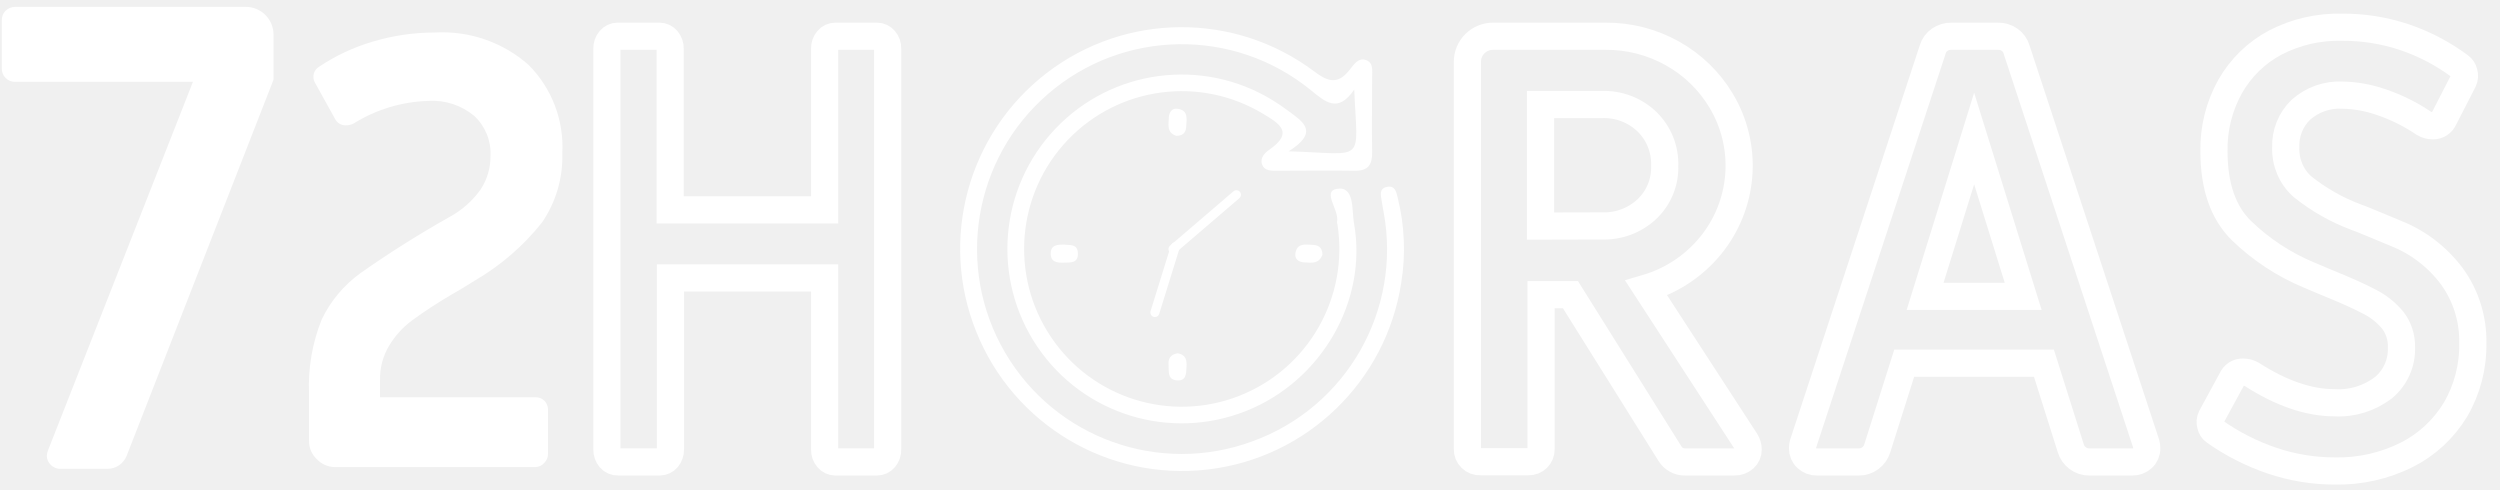
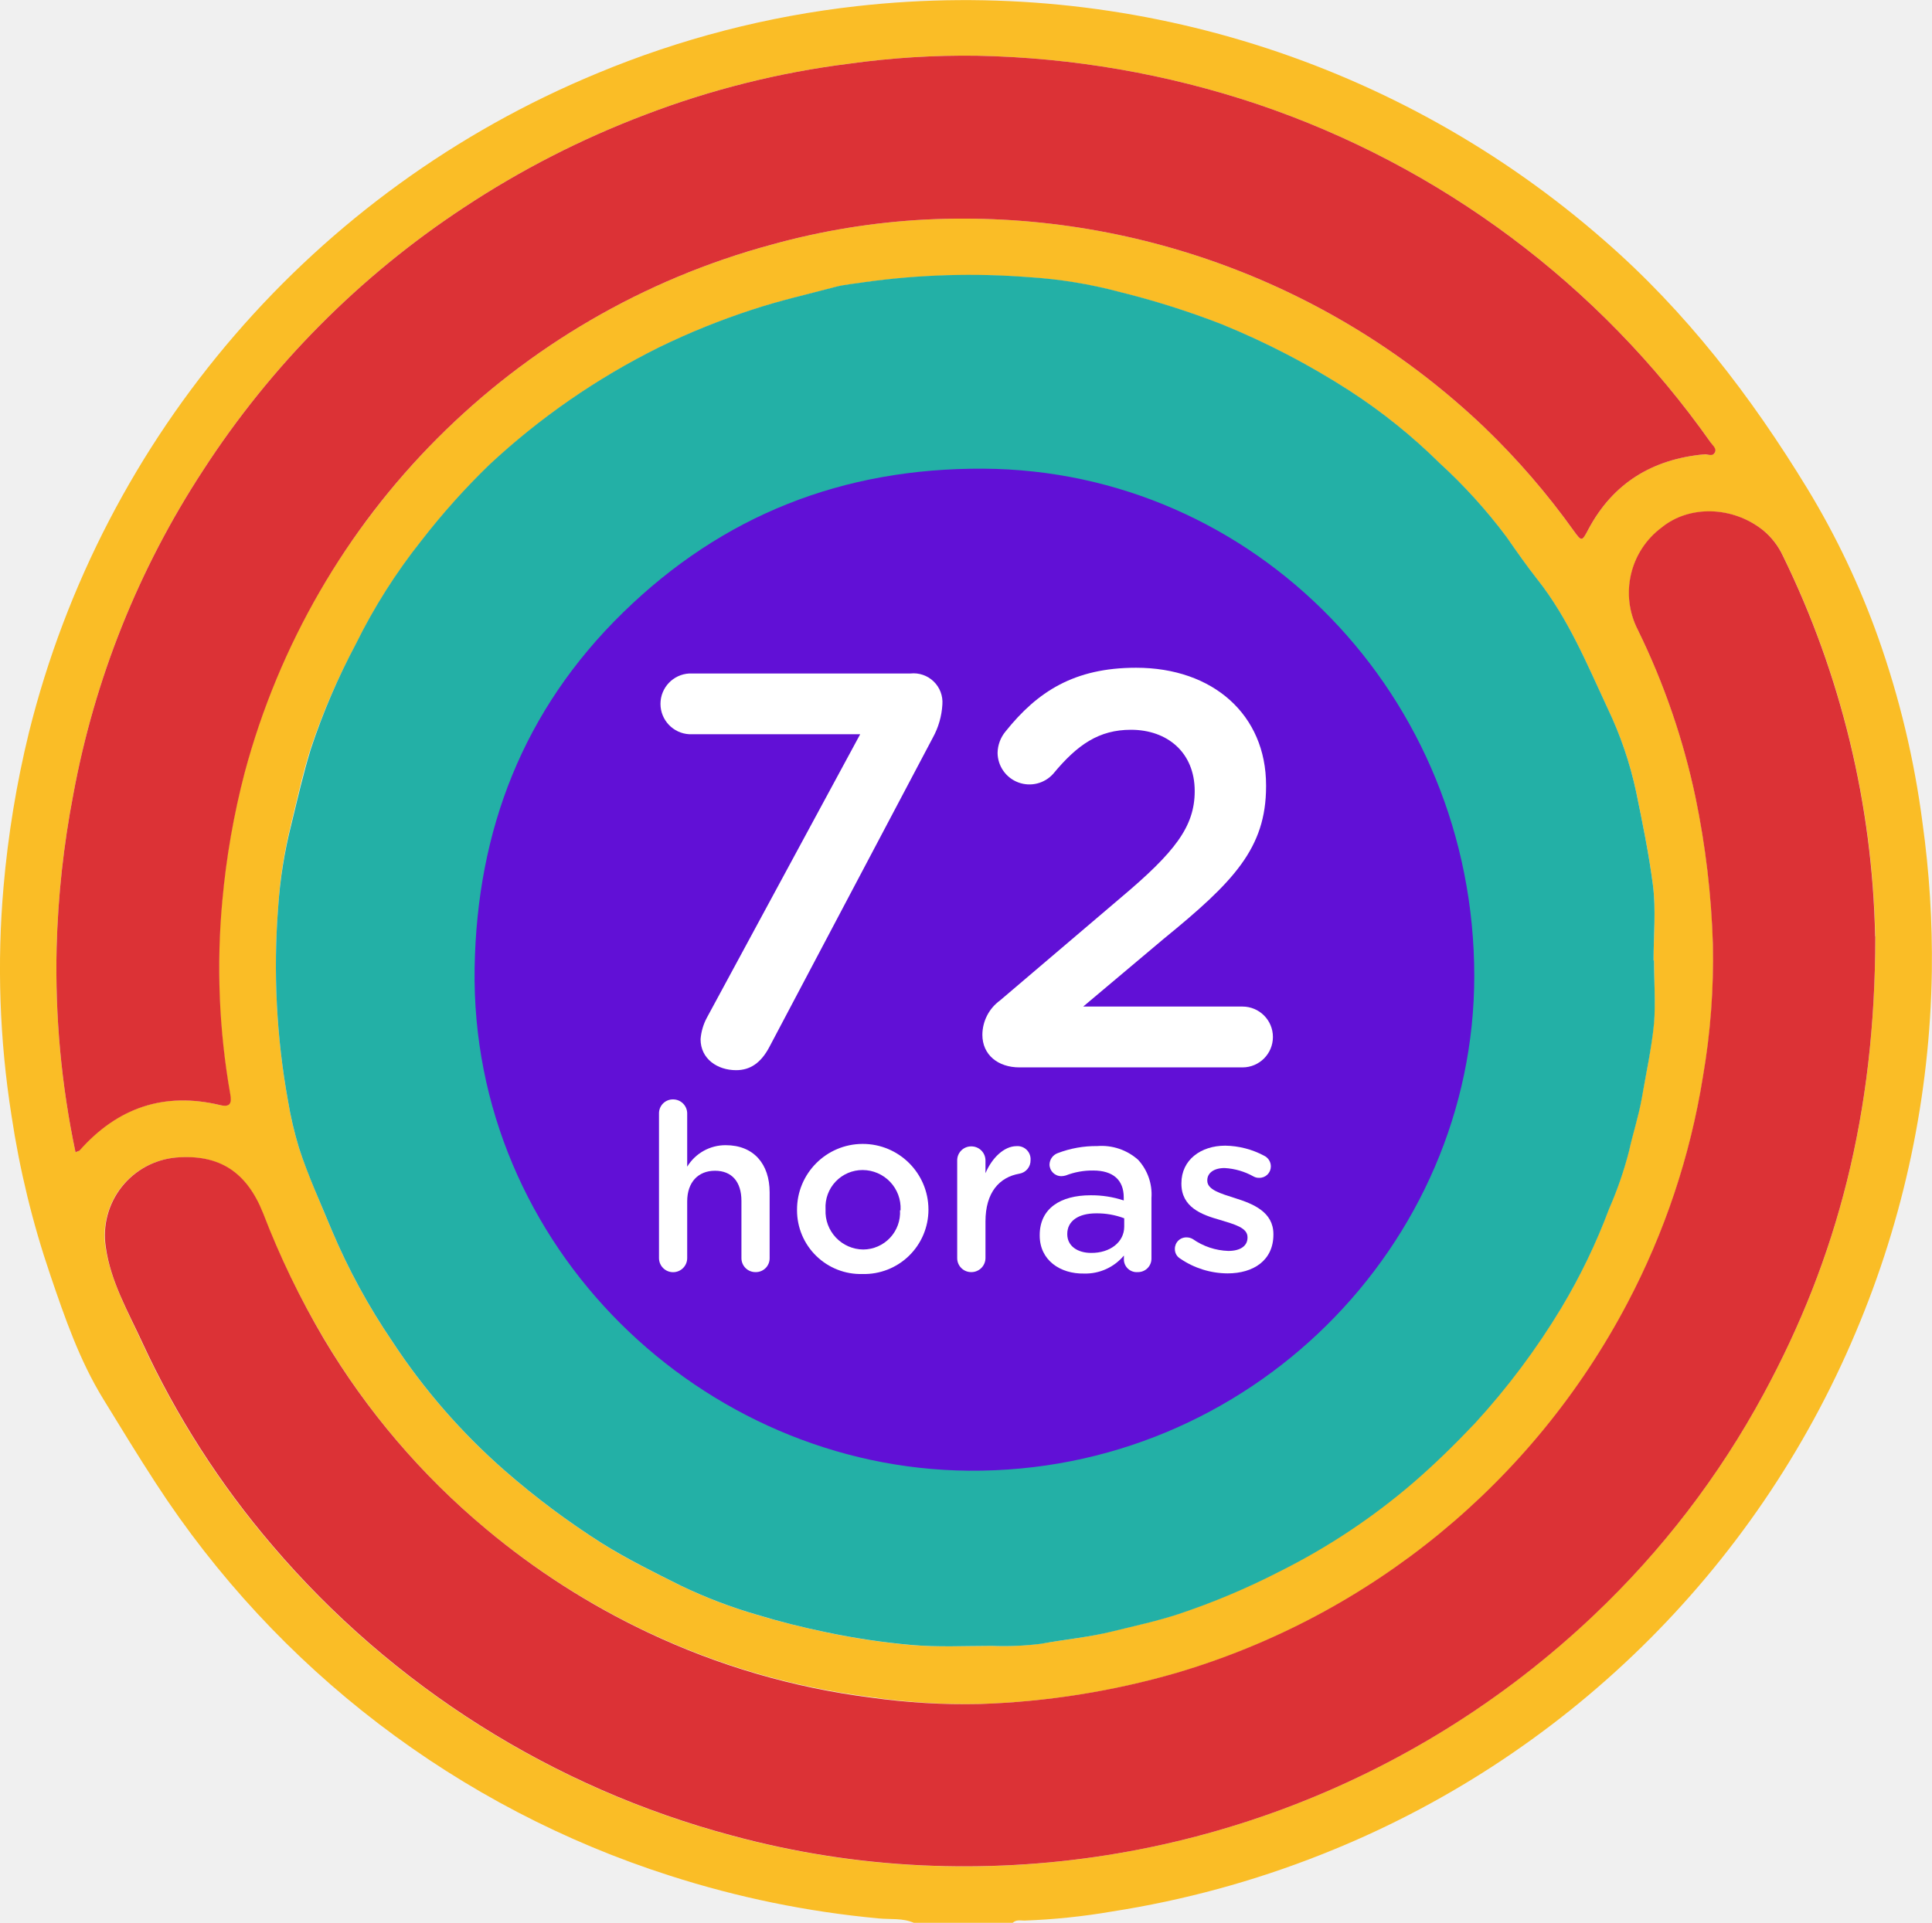
- <svg xmlns="http://www.w3.org/2000/svg" width="276px" height="54px" viewBox="0 0 276 54" version="1.1">
-   <g id="Page-1" stroke="none" stroke-width="1" fill="none" fill-rule="evenodd">
-     <g id="Group-15" transform="translate(0.196198, 0.760627)">
-       <g id="Group-16" transform="translate(105.8038, 2.239373)" fill="#FFFFFF">
-         <g id="Group-3" fill-rule="nonzero">
-           <path d="M36.266,13.703 C44.915,13.97 43.843,15.163 43.508,6.885 C41.709,9.527 40.341,8.277 38.684,6.925 C30.197,0.04 18.005,0.221 9.724,7.353 C1.443,14.486 -0.554,26.527 4.98,35.956 C10.514,45.385 21.994,49.499 32.248,45.73 C42.633,41.984 48.774,31.253 46.748,20.39 C46.68,20.021 46.607,19.646 46.55,19.254 C46.459,18.612 46.198,17.817 47.117,17.635 C48.037,17.453 48.15,18.203 48.321,18.89 C49.073,21.933 49.202,25.097 48.701,28.191 C47.034,39.11 38.277,47.565 27.317,48.836 C16.356,50.108 5.9,43.882 1.783,33.634 C-2.328,23.453 0.841,11.776 9.534,5.078 C18.227,-1.621 30.313,-1.699 39.092,4.886 C40.858,6.238 41.868,6.209 43.122,4.556 C43.502,4.062 43.99,3.38 44.734,3.607 C45.676,3.897 45.477,4.8 45.483,5.533 C45.483,8.283 45.437,11.027 45.483,13.771 C45.517,15.186 45.046,15.874 43.553,15.851 C40.716,15.805 37.878,15.851 35.04,15.851 C34.382,15.851 33.604,15.896 33.338,15.158 C33.071,14.419 33.644,13.868 34.172,13.499 C36.805,11.658 35.335,10.686 33.48,9.584 C26.497,5.35 17.513,6.544 11.877,12.456 C6.24,18.367 5.467,27.407 10.017,34.192 C14.567,40.977 23.217,43.684 30.817,40.7 C38.417,37.716 42.923,29.844 41.652,21.771 C41.621,21.681 41.606,21.587 41.607,21.493 C41.896,20.203 39.904,18.123 41.607,17.845 C43.582,17.527 43.224,20.22 43.474,21.606 C45.029,30.197 39.887,39.054 31.607,42.355 C23.211,45.725 13.603,42.782 8.528,35.286 C3.453,27.79 4.281,17.766 10.519,11.207 C16.756,4.648 26.716,3.327 34.444,8.033 C35.091,8.426 35.716,8.852 36.317,9.311 C37.861,10.453 39.66,11.578 36.266,13.703 Z" id="Path" />
-         </g>
-         <g id="Group-12" transform="translate(10, 9)" fill-rule="nonzero">
-           <path d="M1.493,15 C2.069,15.1 2.979,14.864 3,15.991 C3.02,17.118 2.1,16.964 1.457,16.994 C0.814,17.023 -0.086,16.994 0.007,15.867 C0.058,15.018 0.799,15 1.493,15 Z" id="Path" />
-           <path d="M13.862,3 C12.826,2.648 13,1.847 13.029,1.143 C13.029,0.549 13.26,-0.141 14.11,0.025 C15.198,0.237 14.996,1.133 14.967,1.847 C14.949,2.451 14.782,2.985 13.862,3 Z" id="Path" />
-           <path d="M30,16.117 C29.59,17.182 28.784,16.999 28.059,16.97 C27.424,16.97 26.804,16.629 27.059,15.741 C27.314,14.853 28.149,15 28.789,15.023 C29.43,15.047 29.98,15.182 30,16.117 Z" id="Path" />
-           <path d="M14.015,27 C15.039,27.188 15.027,27.922 14.987,28.578 C14.947,29.235 14.987,30.132 13.837,29.984 C12.854,29.846 13.066,28.965 13.009,28.309 C12.951,27.652 13.164,27.143 14.015,27 Z" id="Path" />
-         </g>
-         <g id="Group-14" transform="translate(18, 23.75)" stroke="#FFFFFF">
-           <line x1="5.75" y1="0.5" x2="3.5" y2="7.75" id="Line-3" stroke-linecap="round" stroke-linejoin="round" />
-           <path d="" id="Triangle" transform="translate(3, 8.25) rotate(-160) translate(-3, -8.25) " />
-         </g>
-         <g id="Group-13" transform="translate(23, 15)" stroke="#FFFFFF">
-           <line x1="0.5" y1="9.5" x2="7.5" y2="3.5" id="Line-5" stroke-linecap="round" stroke-linejoin="round" />
-           <path d="" id="Triangle" transform="translate(8, 3) rotate(-315) translate(-8, -3) " />
-         </g>
-       </g>
-       <path d="M162.21,49.819 C161.941,49.564 161.794,49.207 161.804,48.838 L161.804,6.066 C161.8,5.314 162.099,4.591 162.636,4.06 C163.173,3.529 163.902,3.233 164.659,3.24 L177.034,3.24 C179.631,3.216 182.189,3.873 184.45,5.144 C186.666,6.38 188.515,8.173 189.813,10.343 C192.751,15.233 192.417,21.402 188.969,25.951 C187.113,28.397 184.512,30.185 181.553,31.05 L192.533,47.941 C192.705,48.219 192.798,48.537 192.803,48.863 C192.812,49.237 192.654,49.596 192.373,49.844 C192.071,50.11 191.678,50.251 191.275,50.239 L185.852,50.239 C185.162,50.257 184.516,49.904 184.163,49.316 L173.182,31.771 L169.938,31.771 L169.938,48.838 C169.948,49.205 169.804,49.56 169.541,49.819 C169.277,50.079 168.917,50.221 168.545,50.213 L163.249,50.213 C162.861,50.237 162.482,50.094 162.21,49.819 L162.21,49.819 Z M176.637,24.181 C178.489,24.252 180.292,23.578 181.637,22.311 C182.936,21.068 183.645,19.338 183.588,17.548 C183.65,15.727 182.943,13.963 181.637,12.683 C180.302,11.397 178.495,10.709 176.637,10.78 L169.879,10.78 L169.879,24.198 L176.637,24.181 Z" id="Shape" stroke="#FFFFFF" stroke-width="3" />
-       <path d="M199.268,49.814 C198.963,49.536 198.794,49.141 198.804,48.731 C198.799,48.557 198.822,48.382 198.872,48.215 L213.185,4.673 C213.308,4.249 213.576,3.881 213.943,3.631 C214.319,3.368 214.771,3.23 215.232,3.24 L220.376,3.24 C220.837,3.229 221.289,3.366 221.664,3.631 C222.031,3.881 222.299,4.249 222.422,4.673 L236.736,48.215 C236.785,48.382 236.808,48.557 236.803,48.731 C236.817,49.142 236.648,49.538 236.34,49.814 C236.037,50.095 235.635,50.247 235.22,50.239 L230.471,50.239 C230.003,50.245 229.547,50.095 229.175,49.814 C228.812,49.542 228.546,49.163 228.417,48.731 L225.453,39.337 L210.028,39.337 L207.056,48.731 C206.927,49.163 206.661,49.542 206.298,49.814 C205.93,50.097 205.476,50.246 205.01,50.239 L200.387,50.239 C199.972,50.247 199.571,50.095 199.268,49.814 L199.268,49.814 Z M223.163,31.957 L217.749,14.534 L212.335,31.957 L223.163,31.957 Z" id="Shape" stroke="#FFFFFF" stroke-width="3" />
-       <path d="M250.655,50.102 C248.404,49.342 246.269,48.259 244.316,46.886 C244.077,46.728 243.912,46.477 243.86,46.192 C243.767,45.895 243.79,45.574 243.926,45.295 L246.2,41.114 C246.412,40.614 246.903,40.298 247.436,40.319 C247.779,40.316 248.117,40.407 248.415,40.581 C251.657,42.663 254.699,43.704 257.542,43.704 C259.491,43.816 261.415,43.216 262.969,42.011 C264.258,40.932 264.982,39.302 264.927,37.602 C264.961,36.51 264.617,35.44 263.956,34.581 C263.235,33.721 262.348,33.021 261.351,32.524 C260.272,31.949 258.687,31.246 256.605,30.4 L254.721,29.605 C251.955,28.455 249.422,26.791 247.254,24.696 C245.235,22.71 244.225,19.793 244.225,15.946 C244.177,13.435 244.797,10.958 246.017,8.778 C247.193,6.715 248.92,5.036 250.996,3.937 C253.271,2.761 255.797,2.18 258.347,2.244 C260.685,2.227 263.011,2.596 265.234,3.336 C267.432,4.076 269.503,5.161 271.374,6.552 C271.608,6.718 271.771,6.969 271.83,7.254 C271.923,7.551 271.899,7.872 271.764,8.151 L269.623,12.323 C269.412,12.825 268.922,13.144 268.387,13.127 C268.043,13.127 267.705,13.033 267.408,12.857 C265.906,11.84 264.276,11.037 262.562,10.47 C261.223,10.015 259.824,9.769 258.413,9.742 C256.73,9.652 255.078,10.235 253.808,11.367 C252.697,12.442 252.093,13.953 252.149,15.514 C252.093,17.159 252.763,18.743 253.974,19.83 C255.769,21.273 257.777,22.415 259.923,23.215 C260.316,23.345 261.801,23.951 264.379,25.035 C266.816,26.009 268.941,27.652 270.519,29.782 C272.057,31.912 272.859,34.501 272.801,37.145 C272.844,39.722 272.18,42.261 270.884,44.474 C269.585,46.611 267.726,48.335 265.516,49.45 C263.049,50.681 260.329,51.293 257.584,51.236 C255.229,51.24 252.89,50.857 250.655,50.102 Z" id="Path" stroke="#FFFFFF" stroke-width="3" />
-       <path d="M67.147,49.842 C66.918,49.567 66.796,49.217 66.805,48.858 L66.805,4.619 C66.793,4.26 66.915,3.909 67.147,3.635 C67.355,3.385 67.661,3.241 67.984,3.239 L72.609,3.239 C72.932,3.241 73.239,3.385 73.446,3.635 C73.678,3.909 73.8,4.26 73.789,4.619 L73.789,22.409 L90.843,22.409 L90.843,4.619 C90.828,4.259 90.951,3.907 91.186,3.635 C91.392,3.384 91.699,3.238 92.023,3.239 L96.623,3.239 C96.947,3.238 97.254,3.384 97.46,3.635 C97.695,3.907 97.818,4.259 97.802,4.619 L97.802,48.858 C97.815,49.218 97.692,49.569 97.46,49.842 C97.252,50.091 96.946,50.235 96.623,50.238 L92.023,50.238 C91.7,50.235 91.394,50.091 91.186,49.842 C90.954,49.569 90.831,49.218 90.843,48.858 L90.843,29.924 L73.822,29.924 L73.822,48.858 C73.83,49.217 73.708,49.567 73.479,49.842 C73.27,50.089 72.965,50.233 72.643,50.238 L68.059,50.238 C67.711,50.256 67.374,50.11 67.147,49.842 Z" id="Path" stroke="#FFFFFF" stroke-width="3" />
-       <path d="M5.401,50.55 C5.128,50.291 4.972,49.931 4.97,49.553 C4.988,49.337 5.039,49.124 5.119,48.922 L21.105,8.273 L1.492,8.273 C1.092,8.287 0.705,8.134 0.422,7.85 C0.139,7.567 -0.013,7.178 0.001,6.778 L0.001,1.495 C-0.012,1.099 0.137,0.714 0.415,0.432 C0.702,0.15 1.09,-0.006 1.492,0 L26.935,0 C27.747,-0.004 28.526,0.316 29.101,0.89 C29.677,1.463 30,2.243 30,3.057 L30,8.04 L13.783,49.57 C13.608,49.993 13.314,50.357 12.938,50.616 C12.56,50.867 12.116,51 11.663,50.998 L6.527,50.998 C6.105,51.018 5.695,50.854 5.401,50.55 Z" id="Path" fill="#FFFFFF" fill-rule="nonzero" />
-       <path d="M34.746,49.895 C34.215,49.386 33.917,48.683 33.921,47.949 L33.921,42.702 C33.8,39.904 34.276,37.111 35.32,34.51 C36.297,32.473 37.771,30.712 39.607,29.387 C42.765,27.166 46.034,25.105 49.4,23.212 C50.774,22.472 51.959,21.428 52.862,20.16 C53.591,19.052 53.972,17.753 53.956,16.429 C54.033,14.775 53.377,13.171 52.162,12.039 C50.753,10.86 48.942,10.266 47.104,10.379 C44.174,10.464 41.319,11.327 38.836,12.878 C38.57,13.014 38.274,13.081 37.975,13.074 C37.473,13.089 37.01,12.809 36.791,12.36 L34.603,8.416 C34.48,8.216 34.412,7.989 34.405,7.755 C34.39,7.303 34.615,6.876 34.997,6.631 C36.831,5.397 38.846,4.451 40.97,3.829 C43.187,3.166 45.489,2.83 47.804,2.829 C51.592,2.61 55.313,3.894 58.153,6.399 C60.725,8.976 62.08,12.517 61.884,16.144 C61.968,18.868 61.183,21.548 59.642,23.801 C57.594,26.376 55.082,28.549 52.234,30.208 C51.176,30.869 50.297,31.404 49.597,31.797 C48.095,32.672 46.641,33.626 45.239,34.652 C44.245,35.403 43.405,36.336 42.764,37.401 C42.081,38.545 41.733,39.855 41.759,41.185 L41.759,43.095 L58.906,43.095 C59.282,43.08 59.646,43.223 59.911,43.487 C60.167,43.75 60.309,44.103 60.305,44.469 L60.305,49.342 C60.309,49.708 60.167,50.06 59.911,50.323 C59.662,50.621 59.295,50.797 58.906,50.805 L36.773,50.805 C35.999,50.798 35.264,50.467 34.746,49.895 L34.746,49.895 Z" id="Path" fill="#FFFFFF" fill-rule="nonzero" />
-     </g>
-   </g>
+ <svg xmlns="http://www.w3.org/2000/svg" id="Layer_1" data-name="Layer 1" viewBox="0 0 242.57 241.48">
+   <defs>
+     <style>.cls-1{fill:#6110d6;}.cls-2{fill:#fabd26;}.cls-3{fill:#23b0a6;}.cls-4{fill:#dc3236;}.cls-5{fill:#fff;}</style>
+   </defs>
+   <circle class="cls-1" cx="121.28" cy="121.78" r="65.31" />
+   <path class="cls-2" d="M114.74,241.48c-1.41-.62-2.93-.41-4.39-.55a122.42,122.42,0,0,1-26.24-5.37,120.78,120.78,0,0,1-64.56-49.31c-2.25-3.46-4.41-7-6.56-10.51-3-4.87-4.86-10.27-6.69-15.66a114.72,114.72,0,0,1-4.86-20,118.4,118.4,0,0,1-1-28.65A128.58,128.58,0,0,1,3.63,92,121.29,121.29,0,0,1,75,9.2,119.09,119.09,0,0,1,107.6.77a121.84,121.84,0,0,1,93.79,29.4c10.28,8.94,18.45,19.58,25.54,31.21a101.35,101.35,0,0,1,8.89,18.71,113.08,113.08,0,0,1,5.55,23.19A123.51,123.51,0,0,1,242.55,122,121,121,0,0,1,233,167.3a120.92,120.92,0,0,1-67.11,65.61,122.47,122.47,0,0,1-26.28,7.15,82.09,82.09,0,0,1-11,1.14c-.49,0-1-.15-1.47.28Zm92.93-120.86h-.06c0-3.16.32-6.37-.08-9.47-.51-3.93-1.31-7.83-2.11-11.72A47.1,47.1,0,0,0,201.85,89c-2.59-5.56-4.94-11.29-8.84-16.22-1.33-1.69-2.61-3.52-3.86-5.32a66.78,66.78,0,0,0-8.42-9.29,71,71,0,0,0-11.27-9.06,97.43,97.43,0,0,0-16.09-8.37,104.63,104.63,0,0,0-12.85-4.06,57.89,57.89,0,0,0-11.31-1.84,95.72,95.72,0,0,0-20.58.61c-1.25.21-2.55.29-3.78.62-3.46.92-6.94,1.7-10.35,2.83a90.9,90.9,0,0,0-11.76,4.75A89.76,89.76,0,0,0,61.45,58.4a89.89,89.89,0,0,0-8.54,9.54,71.91,71.91,0,0,0-8.24,13A84.12,84.12,0,0,0,39,94c-1,3.15-1.69,6.35-2.47,9.55A58.06,58.06,0,0,0,34.92,114a95.36,95.36,0,0,0,1.23,24.21,46.87,46.87,0,0,0,1.38,5.93c1.19,3.53,2.72,7,4.14,10.4a80.28,80.28,0,0,0,7.57,13.91,79.44,79.44,0,0,0,14.15,16.26,100,100,0,0,0,12.23,9.14c3.17,2,6.51,3.62,9.83,5.28a61.64,61.64,0,0,0,9.6,3.67c2.86.87,5.79,1.59,8.74,2.21a91.06,91.06,0,0,0,10.48,1.57c3.34.3,6.73.14,10.1.12a37.62,37.62,0,0,0,6.2-.26c3-.52,6.05-.81,9-1.56,2.76-.68,5.55-1.28,8.24-2.16a90.3,90.3,0,0,0,12.73-5.36,81.84,81.84,0,0,0,16.8-11.17c2.69-2.34,5.24-4.83,7.71-7.43A91.09,91.09,0,0,0,196,164.26a75.62,75.62,0,0,0,6-12.45,47.31,47.31,0,0,0,2.5-7.24c.49-2.23,1.21-4.4,1.61-6.67.56-3.11,1.22-6.22,1.53-9.36C207.88,125.92,207.67,123.26,207.67,120.62Zm27.78-3a114.12,114.12,0,0,0-11.56-47.75,9.17,9.17,0,0,0-2.55-3.29c-3.81-3-9.22-3.13-12.66-.34a10.22,10.22,0,0,0-3,12.93,90,90,0,0,1,7.22,21,107.06,107.06,0,0,1,2.18,18.44,87.07,87.07,0,0,1-1.26,16.68,92.2,92.2,0,0,1-9.48,28.39,94,94,0,0,1-56.6,46.43A100.69,100.69,0,0,1,123,214a84.45,84.45,0,0,1-13.76-.88,92.67,92.67,0,0,1-28-8.19A94.75,94.75,0,0,1,61,192a93,93,0,0,1-20.31-23.84A105.79,105.79,0,0,1,33,152.38c-2-5.14-5.46-7.44-10.94-7a9.81,9.81,0,0,0-8.82,11.23c.64,4.28,2.8,8.09,4.59,12a110.4,110.4,0,0,0,16.34,25.5,114.63,114.63,0,0,0,57.7,36.42,110.68,110.68,0,0,0,23.82,3.74,113.33,113.33,0,0,0,19.82-.79,114.69,114.69,0,0,0,64.57-30.63A110.87,110.87,0,0,0,221.45,175C230.66,158,235.46,139.86,235.45,117.59ZM9.48,144.7c.27-.12.39-.13.45-.2,4.77-5.4,10.63-7.42,17.69-5.72,1.23.3,1.44-.28,1.26-1.33a91.42,91.42,0,0,1-1-24.39,98.87,98.87,0,0,1,2.79-16A92.69,92.69,0,0,1,46.45,64.79,93.68,93.68,0,0,1,96.88,30.72a89.7,89.7,0,0,1,19.38-3.15,94.88,94.88,0,0,1,70.1,26.09,92.82,92.82,0,0,1,11.23,13c1,1.38,1,1.36,1.84-.19,3.1-5.82,8-8.81,14.53-9.41.45,0,1.07.21,1.32-.19s-.24-.92-.52-1.33a114.4,114.4,0,0,0-56.92-42.47A118,118,0,0,0,122.7,7a105.57,105.57,0,0,0-16.09,1A110,110,0,0,0,81,14.41,115.19,115.19,0,0,0,58.26,26.05a113.06,113.06,0,0,0-32.75,33A111.08,111.08,0,0,0,9.2,99.79,118.33,118.33,0,0,0,7.11,119,111.8,111.8,0,0,0,9.48,144.7Z" />
+   <path class="cls-3" d="M207.67,120.62c0,2.64.21,5.3,0,7.92-.31,3.14-1,6.25-1.53,9.36-.4,2.27-1.12,4.44-1.61,6.67a47.31,47.31,0,0,1-2.5,7.24,75.62,75.62,0,0,1-6,12.45,91.09,91.09,0,0,1-10.86,14.5c-2.47,2.6-5,5.09-7.71,7.43a81.84,81.84,0,0,1-16.8,11.17,90.3,90.3,0,0,1-12.73,5.36c-2.69.88-5.48,1.48-8.24,2.16-3,.75-6,1-9,1.56a37.62,37.62,0,0,1-6.2.26c-3.37,0-6.76.18-10.1-.12A91.06,91.06,0,0,1,103.79,205c-3-.62-5.88-1.34-8.74-2.21a61.64,61.64,0,0,1-9.6-3.67c-3.32-1.66-6.66-3.3-9.83-5.28a100,100,0,0,1-12.23-9.14,79.44,79.44,0,0,1-14.15-16.26,80.28,80.28,0,0,1-7.57-13.91c-1.42-3.45-3-6.87-4.14-10.4a46.87,46.87,0,0,1-1.38-5.93A95.36,95.36,0,0,1,34.92,114a58.06,58.06,0,0,1,1.65-10.43c.78-3.2,1.5-6.4,2.47-9.55a84.12,84.12,0,0,1,5.63-13.13,71.91,71.91,0,0,1,8.24-13,89.89,89.89,0,0,1,8.54-9.54A89.76,89.76,0,0,1,82.74,43.62,90.9,90.9,0,0,1,94.5,38.87c3.41-1.13,6.89-1.91,10.35-2.83,1.23-.33,2.53-.41,3.78-.62a95.72,95.72,0,0,1,20.58-.61,57.89,57.89,0,0,1,11.31,1.84,104.63,104.63,0,0,1,12.85,4.06,97.43,97.43,0,0,1,16.09,8.37,71,71,0,0,1,11.27,9.06,66.78,66.78,0,0,1,8.42,9.29c1.25,1.8,2.53,3.63,3.86,5.32,3.9,4.93,6.25,10.66,8.84,16.22a47.1,47.1,0,0,1,3.57,10.46c.8,3.89,1.6,7.79,2.11,11.72.4,3.1.08,6.31.08,9.47Zm-148.08.95c-.55,35.08,28.65,62.86,62.05,63.13,35.26.29,63.45-28.35,63.46-62.12,0-35.18-27.54-63.55-61.67-63.72-17.6-.09-32.69,5.84-45.21,18.07S59.88,104.23,59.59,121.57Z" />
+   <path class="cls-4" d="M235.45,117.59c0,22.27-4.79,40.42-14,57.43a110.87,110.87,0,0,1-21.33,27.82,114.78,114.78,0,0,1-84.39,31.42,110.68,110.68,0,0,1-23.82-3.74,114.63,114.63,0,0,1-57.7-36.42,110.4,110.4,0,0,1-16.34-25.5c-1.79-3.89-4-7.7-4.59-12a9.81,9.81,0,0,1,8.82-11.23c5.48-.45,8.9,1.85,10.94,7a105.79,105.79,0,0,0,7.61,15.75A93,93,0,0,0,61,192a94.75,94.75,0,0,0,20.31,13,92.67,92.67,0,0,0,28,8.19A84.45,84.45,0,0,0,123,214a100.69,100.69,0,0,0,24.72-3.91,94.06,94.06,0,0,0,56.6-46.43,92.2,92.2,0,0,0,9.48-28.39,87.07,87.07,0,0,0,1.26-16.68,107.06,107.06,0,0,0-2.18-18.44,90,90,0,0,0-7.22-21,10.22,10.22,0,0,1,3-12.93c3.44-2.79,8.85-2.67,12.66.34a9.17,9.17,0,0,1,2.55,3.29,114.12,114.12,0,0,1,11.56,47.75Z" />
+   <path class="cls-4" d="M9.48,144.7A111.8,111.8,0,0,1,7.11,119,118.33,118.33,0,0,1,9.2,99.79,111.08,111.08,0,0,1,25.51,59.05a113.06,113.06,0,0,1,32.75-33A115.19,115.19,0,0,1,81,14.41,110,110,0,0,1,106.61,8,105.57,105.57,0,0,1,122.7,7a118,118,0,0,1,35.14,6.07,114.4,114.4,0,0,1,56.92,42.47c.28.41.84.82.52,1.33s-.87.14-1.32.19c-6.48.6-11.43,3.59-14.53,9.41-.82,1.55-.84,1.57-1.84.19a92.82,92.82,0,0,0-11.23-13,94.88,94.88,0,0,0-70.1-26.09,89.7,89.7,0,0,0-19.38,3.15A93.81,93.81,0,0,0,30.71,97.07a98.87,98.87,0,0,0-2.79,16,91.42,91.42,0,0,0,1,24.39c.18,1.05,0,1.63-1.26,1.33-7.06-1.7-12.92.32-17.69,5.72C9.87,144.57,9.75,144.58,9.48,144.7Z" />
+   <path class="cls-5" d="M88.74,127.83,108,92.21H86.55a3.82,3.82,0,0,1,0-7.63h27.77a3.63,3.63,0,0,1,4,3.89,9.75,9.75,0,0,1-1.2,4.17L96.59,131.5c-1.06,2-2.41,2.9-4.17,2.9-2.34,0-4.46-1.41-4.46-3.89A6.82,6.82,0,0,1,88.74,127.83Z" />
+   <path class="cls-5" d="M125.56,125.64l15.19-12.93C147.53,107,150,103.8,150,99.35c0-4.88-3.47-7.7-8-7.7-4,0-6.71,1.84-9.75,5.51a4,4,0,0,1-7-2.61,4.34,4.34,0,0,1,1-2.69c4-5,8.62-8,16.39-8,9.68,0,16.32,5.93,16.32,14.76v.14c0,7.78-4.1,12-12.86,19.15L136,126.41H156a3.82,3.82,0,1,1,0,7.64H128c-2.68,0-4.66-1.56-4.66-4.1A5.37,5.37,0,0,1,125.56,125.64Z" />
+   <path class="cls-5" d="M82.74,139.83a1.74,1.74,0,0,1,1.76-1.76,1.77,1.77,0,0,1,1.78,1.76v6.69a5.62,5.62,0,0,1,4.84-2.7c3.49,0,5.51,2.34,5.51,5.92V158a1.73,1.73,0,0,1-1.76,1.76A1.75,1.75,0,0,1,93.09,158v-7.18c0-2.41-1.21-3.79-3.32-3.79s-3.49,1.44-3.49,3.85V158a1.77,1.77,0,0,1-3.54,0Z" />
+   <path class="cls-5" d="M100.07,152v-.06a8.25,8.25,0,0,1,16.5-.06v.06a8.08,8.08,0,0,1-8.29,8.06A8,8,0,0,1,100.07,152Zm13,0v-.06a4.78,4.78,0,0,0-4.75-5,4.65,4.65,0,0,0-4.67,4.92v.06a4.78,4.78,0,0,0,4.73,5A4.65,4.65,0,0,0,113,152Z" />
+   <path class="cls-5" d="M120.18,145.75a1.75,1.75,0,0,1,1.76-1.78,1.77,1.77,0,0,1,1.79,1.78v1.59c.82-1.94,2.35-3.4,3.9-3.4a1.64,1.64,0,0,1,1.76,1.76,1.68,1.68,0,0,1-1.41,1.7c-2.52.44-4.25,2.37-4.25,6V158a1.77,1.77,0,0,1-1.79,1.76,1.75,1.75,0,0,1-1.76-1.76Z" />
+   <path class="cls-5" d="M130.54,155.17v-.06c0-3.35,2.61-5,6.39-5a12.92,12.92,0,0,1,4.16.65v-.38c0-2.2-1.35-3.38-3.84-3.38a9.22,9.22,0,0,0-3.43.62,2,2,0,0,1-.56.09,1.48,1.48,0,0,1-1.49-1.47,1.57,1.57,0,0,1,1-1.41,13.48,13.48,0,0,1,5-.9,6.9,6.9,0,0,1,5.13,1.73,6.42,6.42,0,0,1,1.67,4.78v7.62a1.69,1.69,0,0,1-1.73,1.7,1.61,1.61,0,0,1-1.73-1.5v-.58a6.29,6.29,0,0,1-5,2.26C133.12,160,130.54,158.27,130.54,155.17Zm10.61-1.12V153a9.66,9.66,0,0,0-3.52-.62c-2.29,0-3.63,1-3.63,2.58V155c0,1.5,1.31,2.35,3,2.35C139.36,157.37,141.15,156,141.15,154.05Z" />
+   <path class="cls-5" d="M148.19,158.07a1.38,1.38,0,0,1-.68-1.23A1.43,1.43,0,0,1,149,155.4a1.51,1.51,0,0,1,.76.21,8.23,8.23,0,0,0,4.46,1.49c1.53,0,2.41-.64,2.41-1.67v-.06c0-1.2-1.65-1.61-3.47-2.17-2.28-.64-4.83-1.58-4.83-4.54v-.06c0-2.93,2.43-4.72,5.51-4.72a10.69,10.69,0,0,1,4.87,1.26,1.49,1.49,0,0,1,.85,1.35,1.43,1.43,0,0,1-1.47,1.43,1.35,1.35,0,0,1-.7-.17,8.38,8.38,0,0,0-3.64-1.06c-1.38,0-2.17.65-2.17,1.53v.06c0,1.14,1.67,1.61,3.49,2.19,2.26.71,4.81,1.73,4.81,4.52v.06c0,3.25-2.52,4.87-5.75,4.87A10.6,10.6,0,0,1,148.19,158.07Z" />
</svg>
